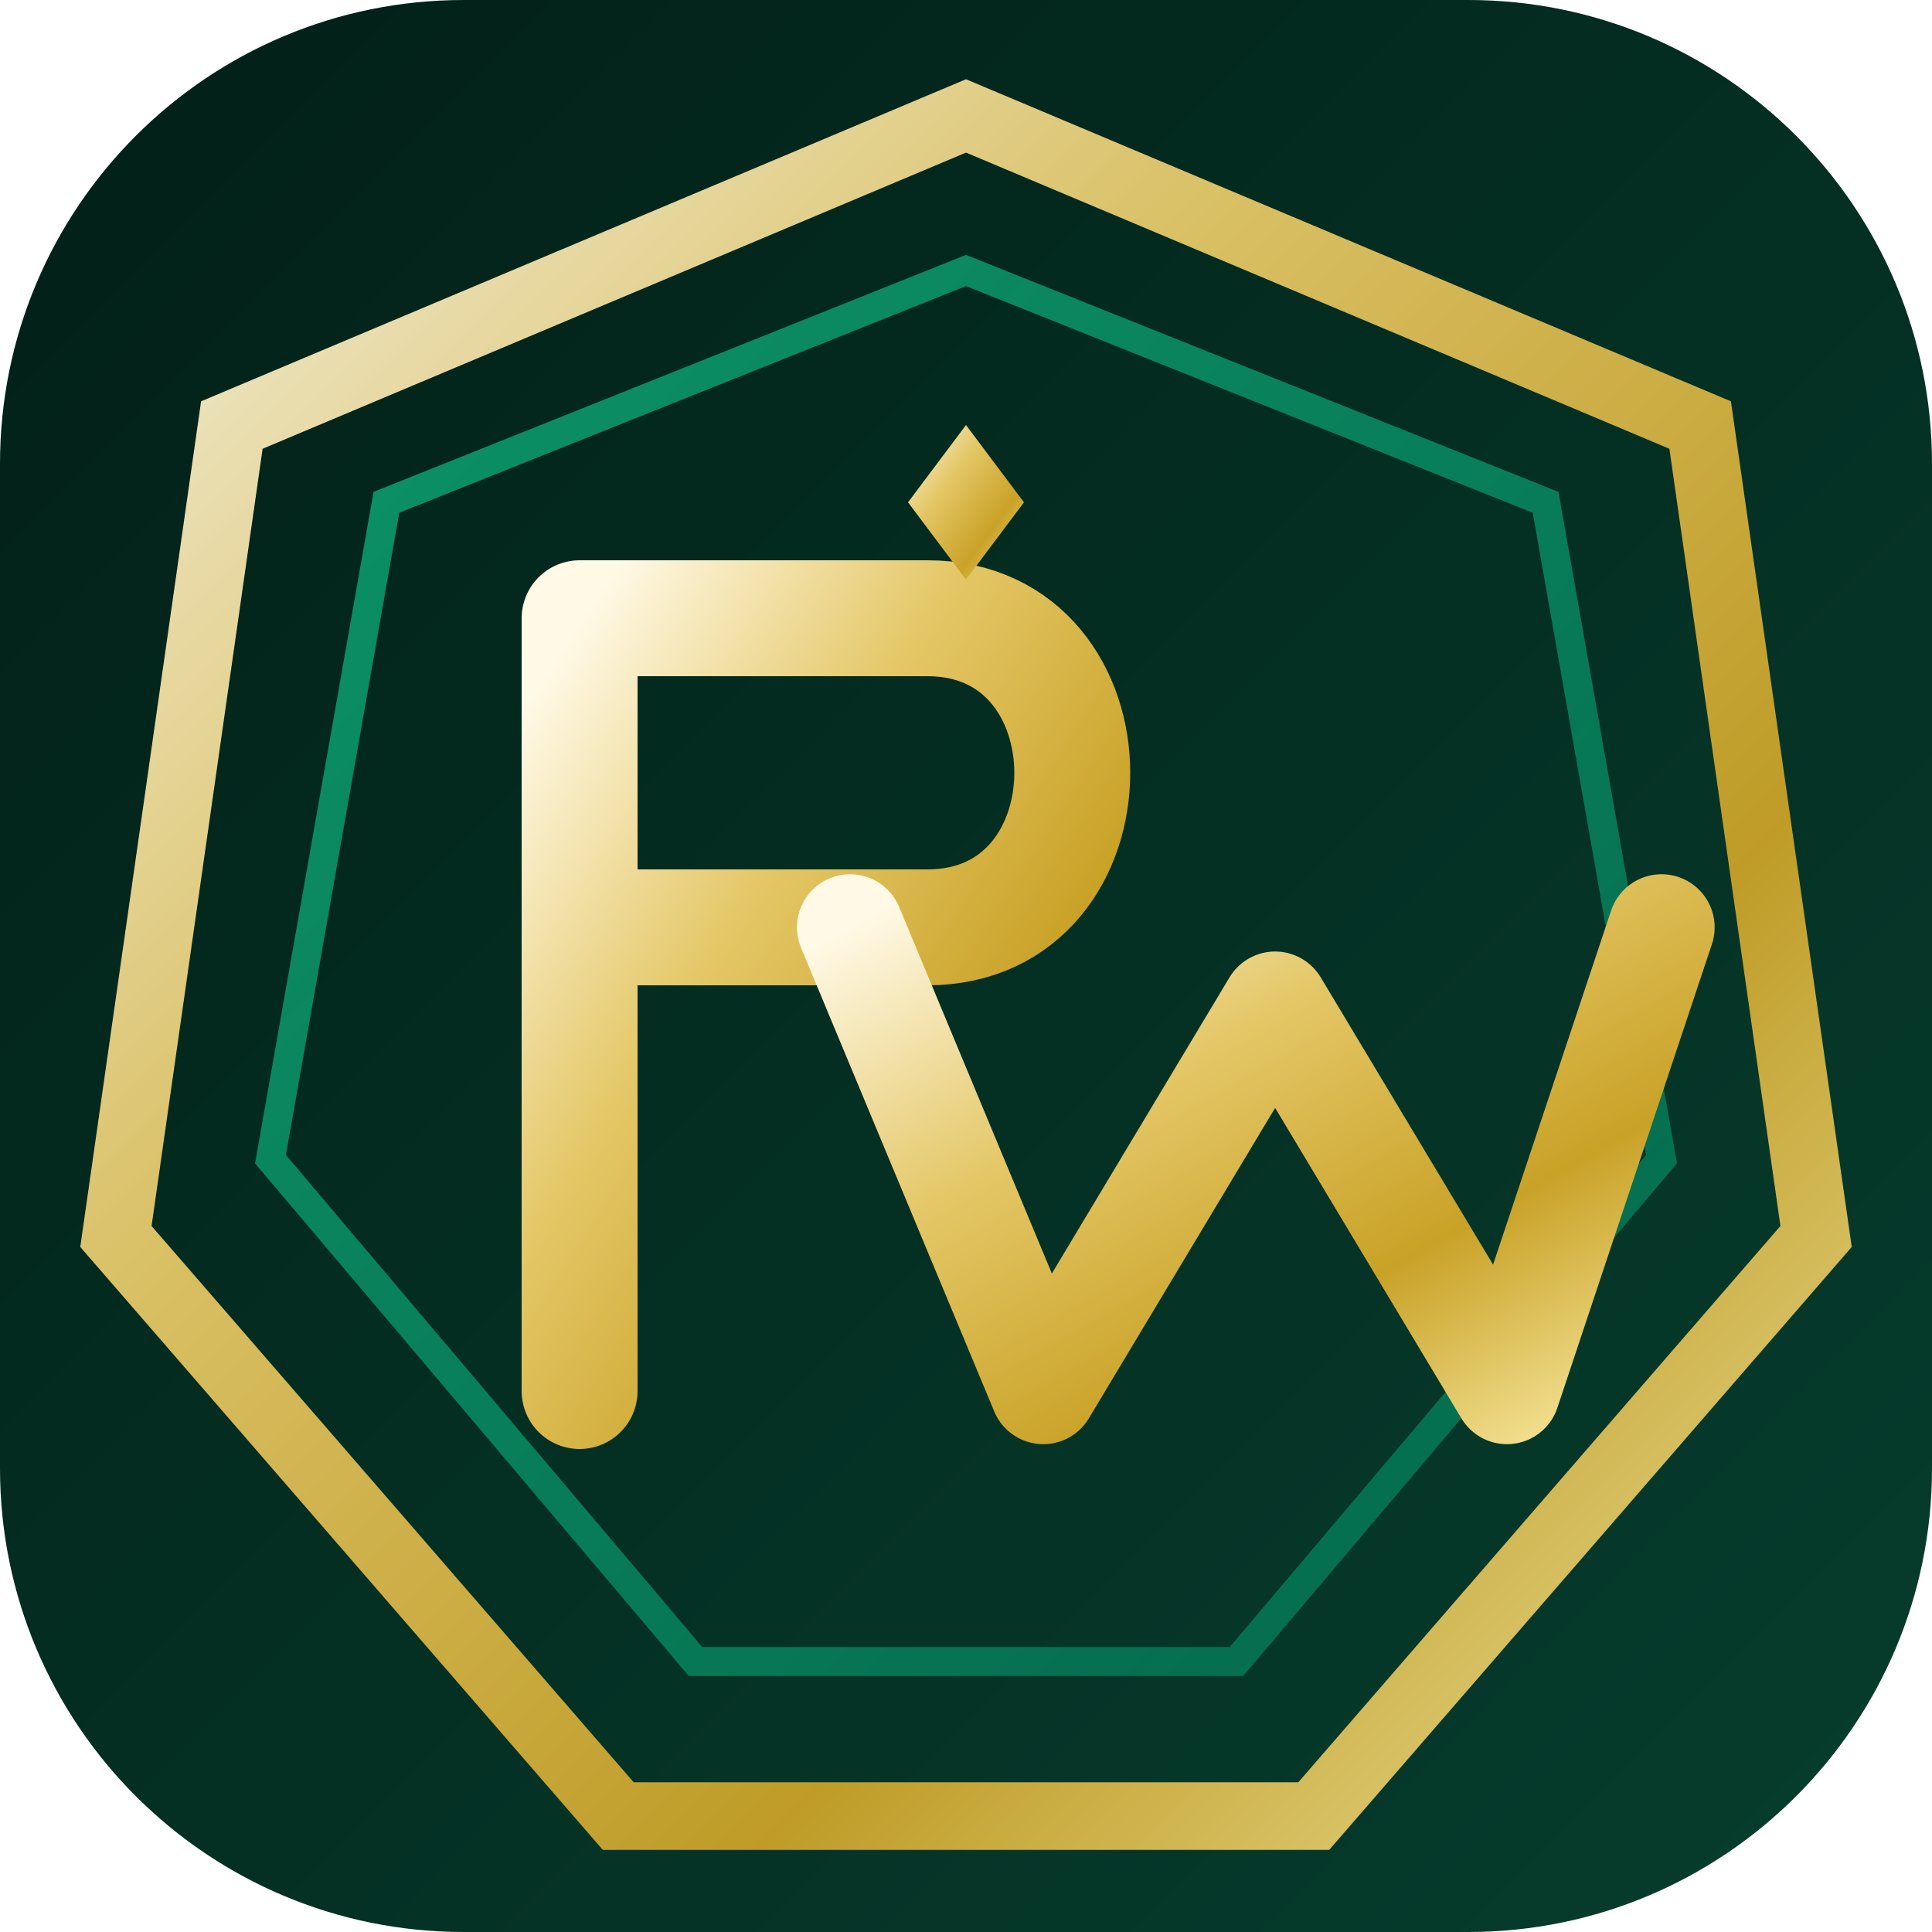
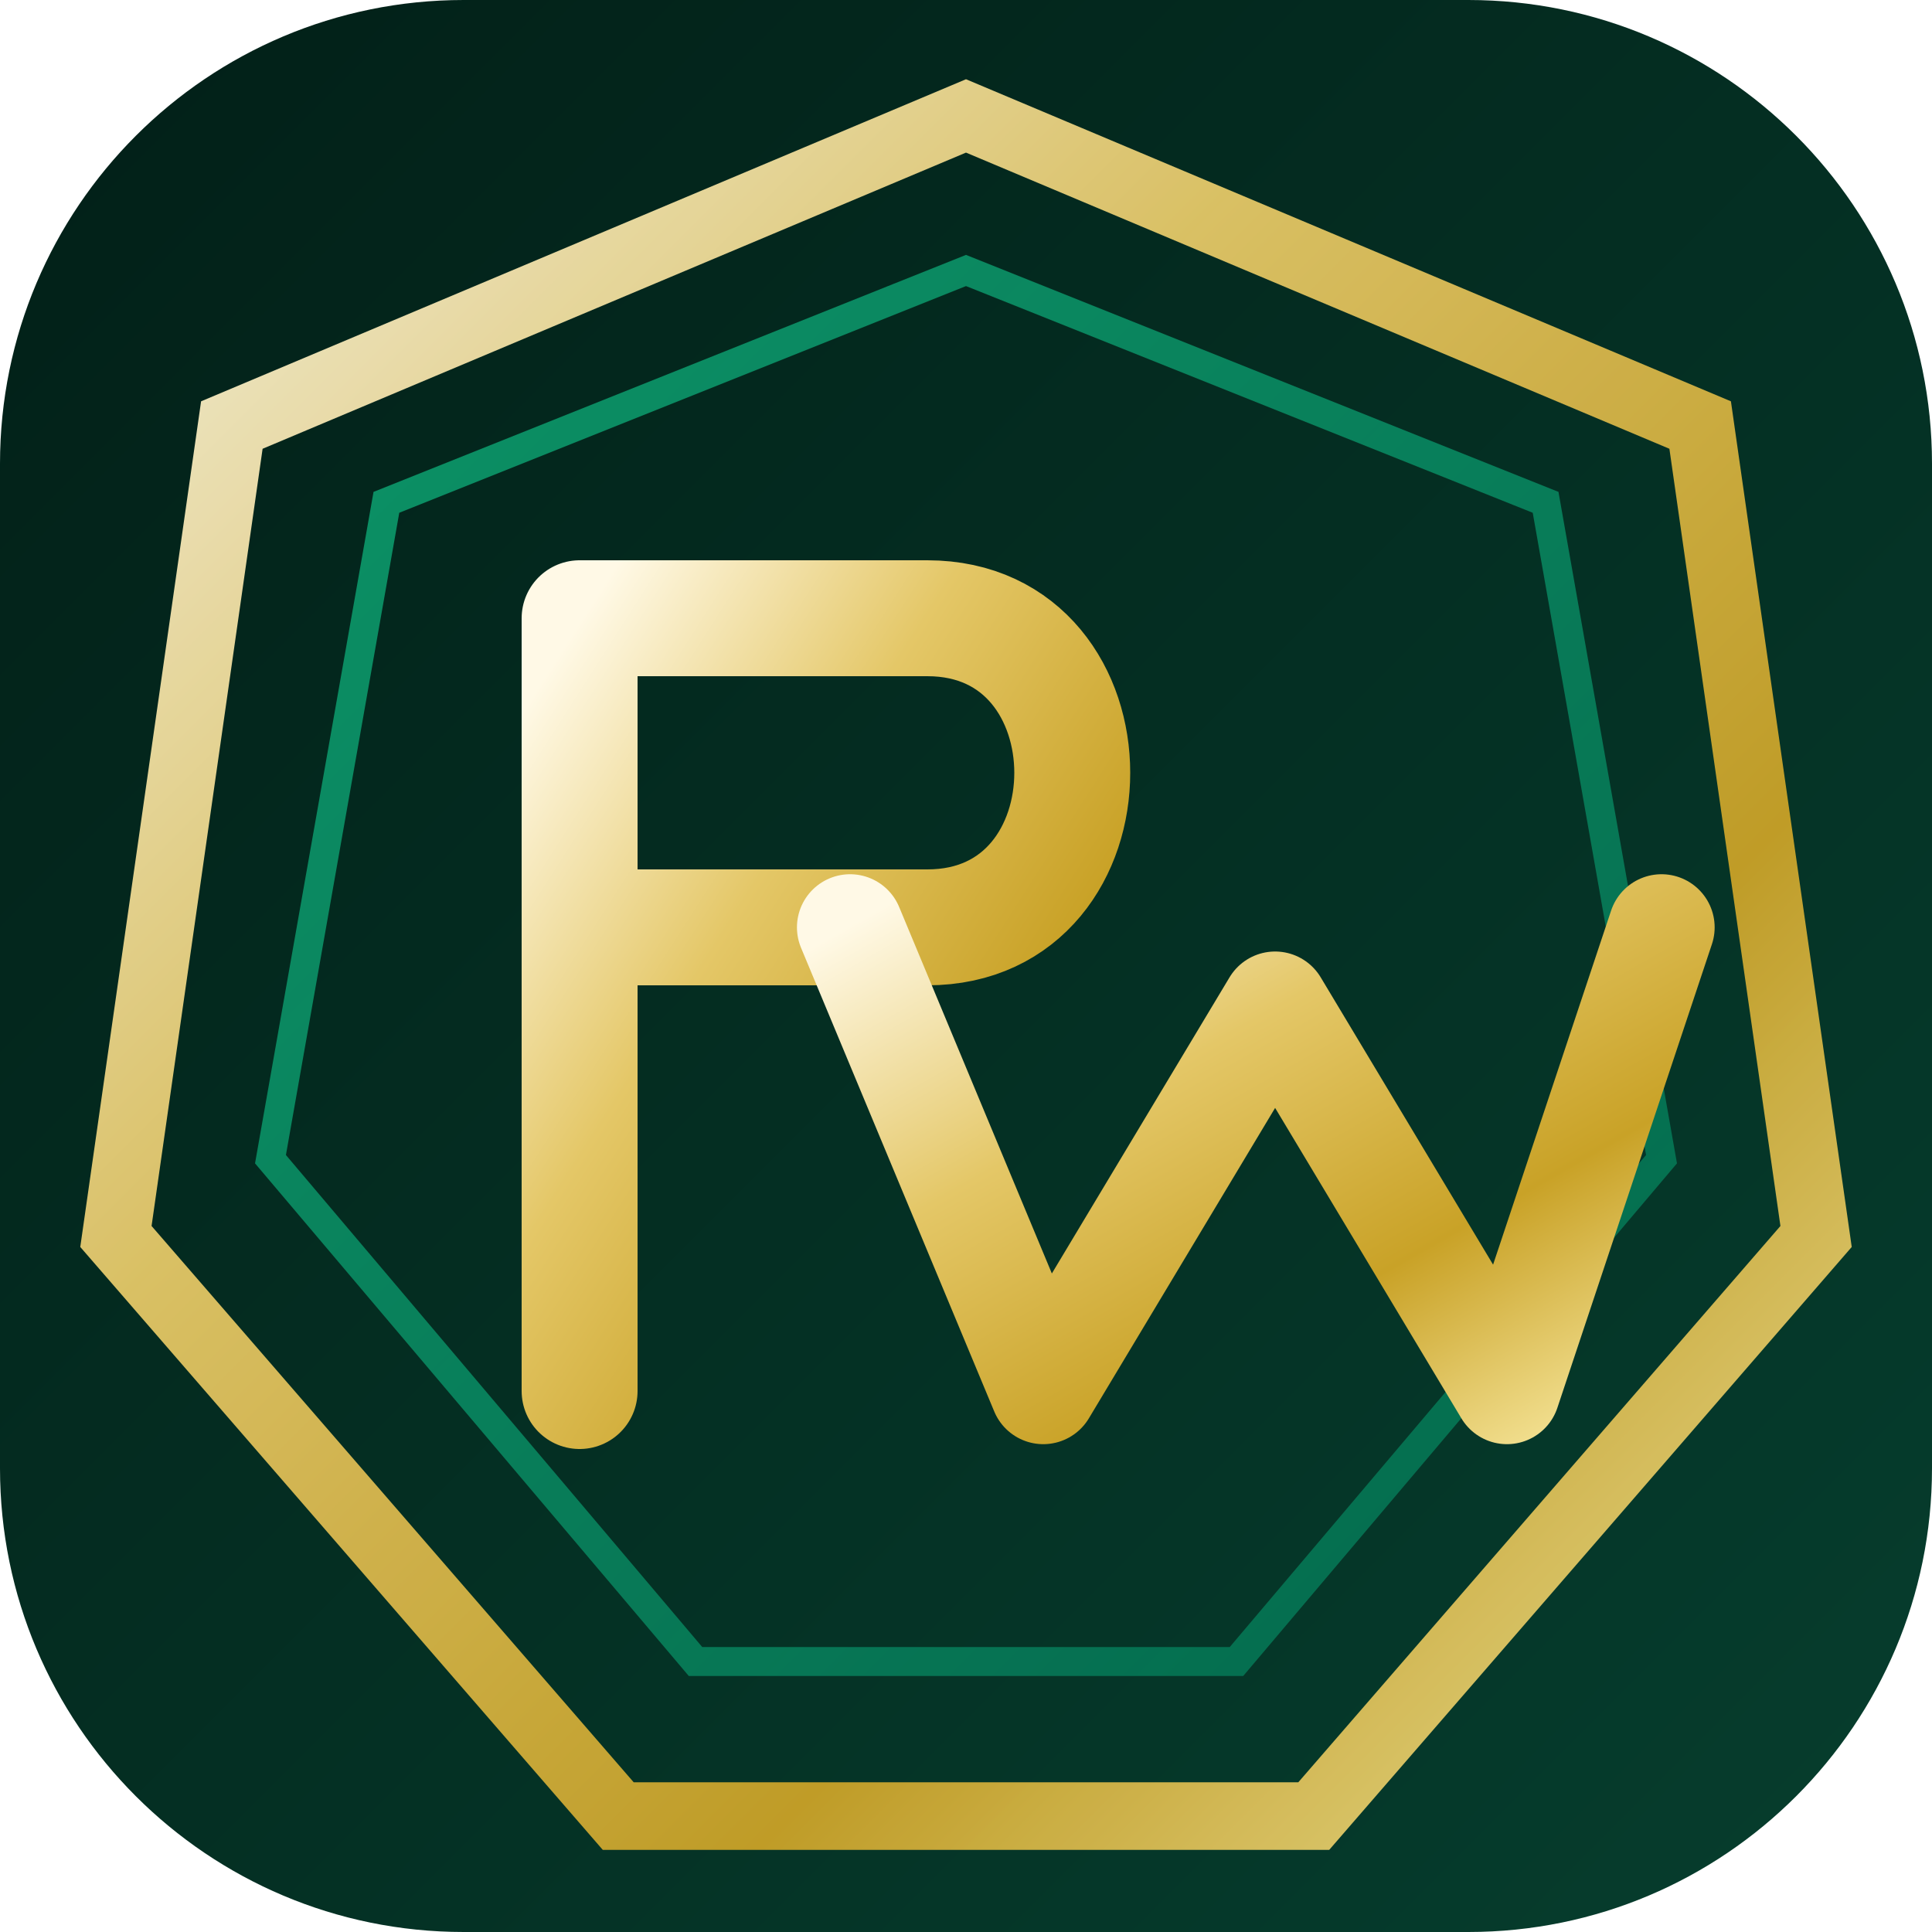
<svg xmlns="http://www.w3.org/2000/svg" viewBox="0 0 100 100" fill="none">
  <defs>
    <linearGradient id="goldLuxury" x1="0%" y1="0%" x2="100%" y2="100%">
      <stop offset="0%" stop-color="#FFF9E6" />
      <stop offset="35%" stop-color="#E4C767" />
      <stop offset="70%" stop-color="#C9A227" />
      <stop offset="100%" stop-color="#F5E498" />
    </linearGradient>
    <linearGradient id="emeraldBg" x1="0%" y1="0%" x2="100%" y2="100%">
      <stop offset="0%" stop-color="#021F17" />
      <stop offset="100%" stop-color="#063E2E" />
    </linearGradient>
    <linearGradient id="emeraldInner" x1="0%" y1="0%" x2="100%" y2="100%">
      <stop offset="0%" stop-color="#10B981" />
      <stop offset="100%" stop-color="#047857" />
    </linearGradient>
  </defs>
  <rect width="100" height="100" rx="24" fill="url(#emeraldBg)" />
  <polygon points="50,6 88,22 94,64 68,94 32,94 6,64 12,22" stroke="url(#goldLuxury)" stroke-width="3.5" fill="none" opacity="0.95" />
  <polygon points="50,14 80,26 86,60 64,86 36,86 14,60 20,26" stroke="url(#emeraldInner)" stroke-width="1.5" fill="none" opacity="0.75" />
  <path d="M 30 32 L 30 72 M 30 32 L 48 32 C 58 32 58 48 48 48 L 30 48" stroke="url(#goldLuxury)" stroke-width="6" stroke-linecap="round" stroke-linejoin="round" />
  <path d="M 44 48 L 54 72 L 66 52 L 78 72 L 86 48" stroke="url(#goldLuxury)" stroke-width="5.5" stroke-linecap="round" stroke-linejoin="round" />
-   <polygon points="50,22 53,26 50,30 47,26" fill="url(#goldLuxury)" />
</svg>
